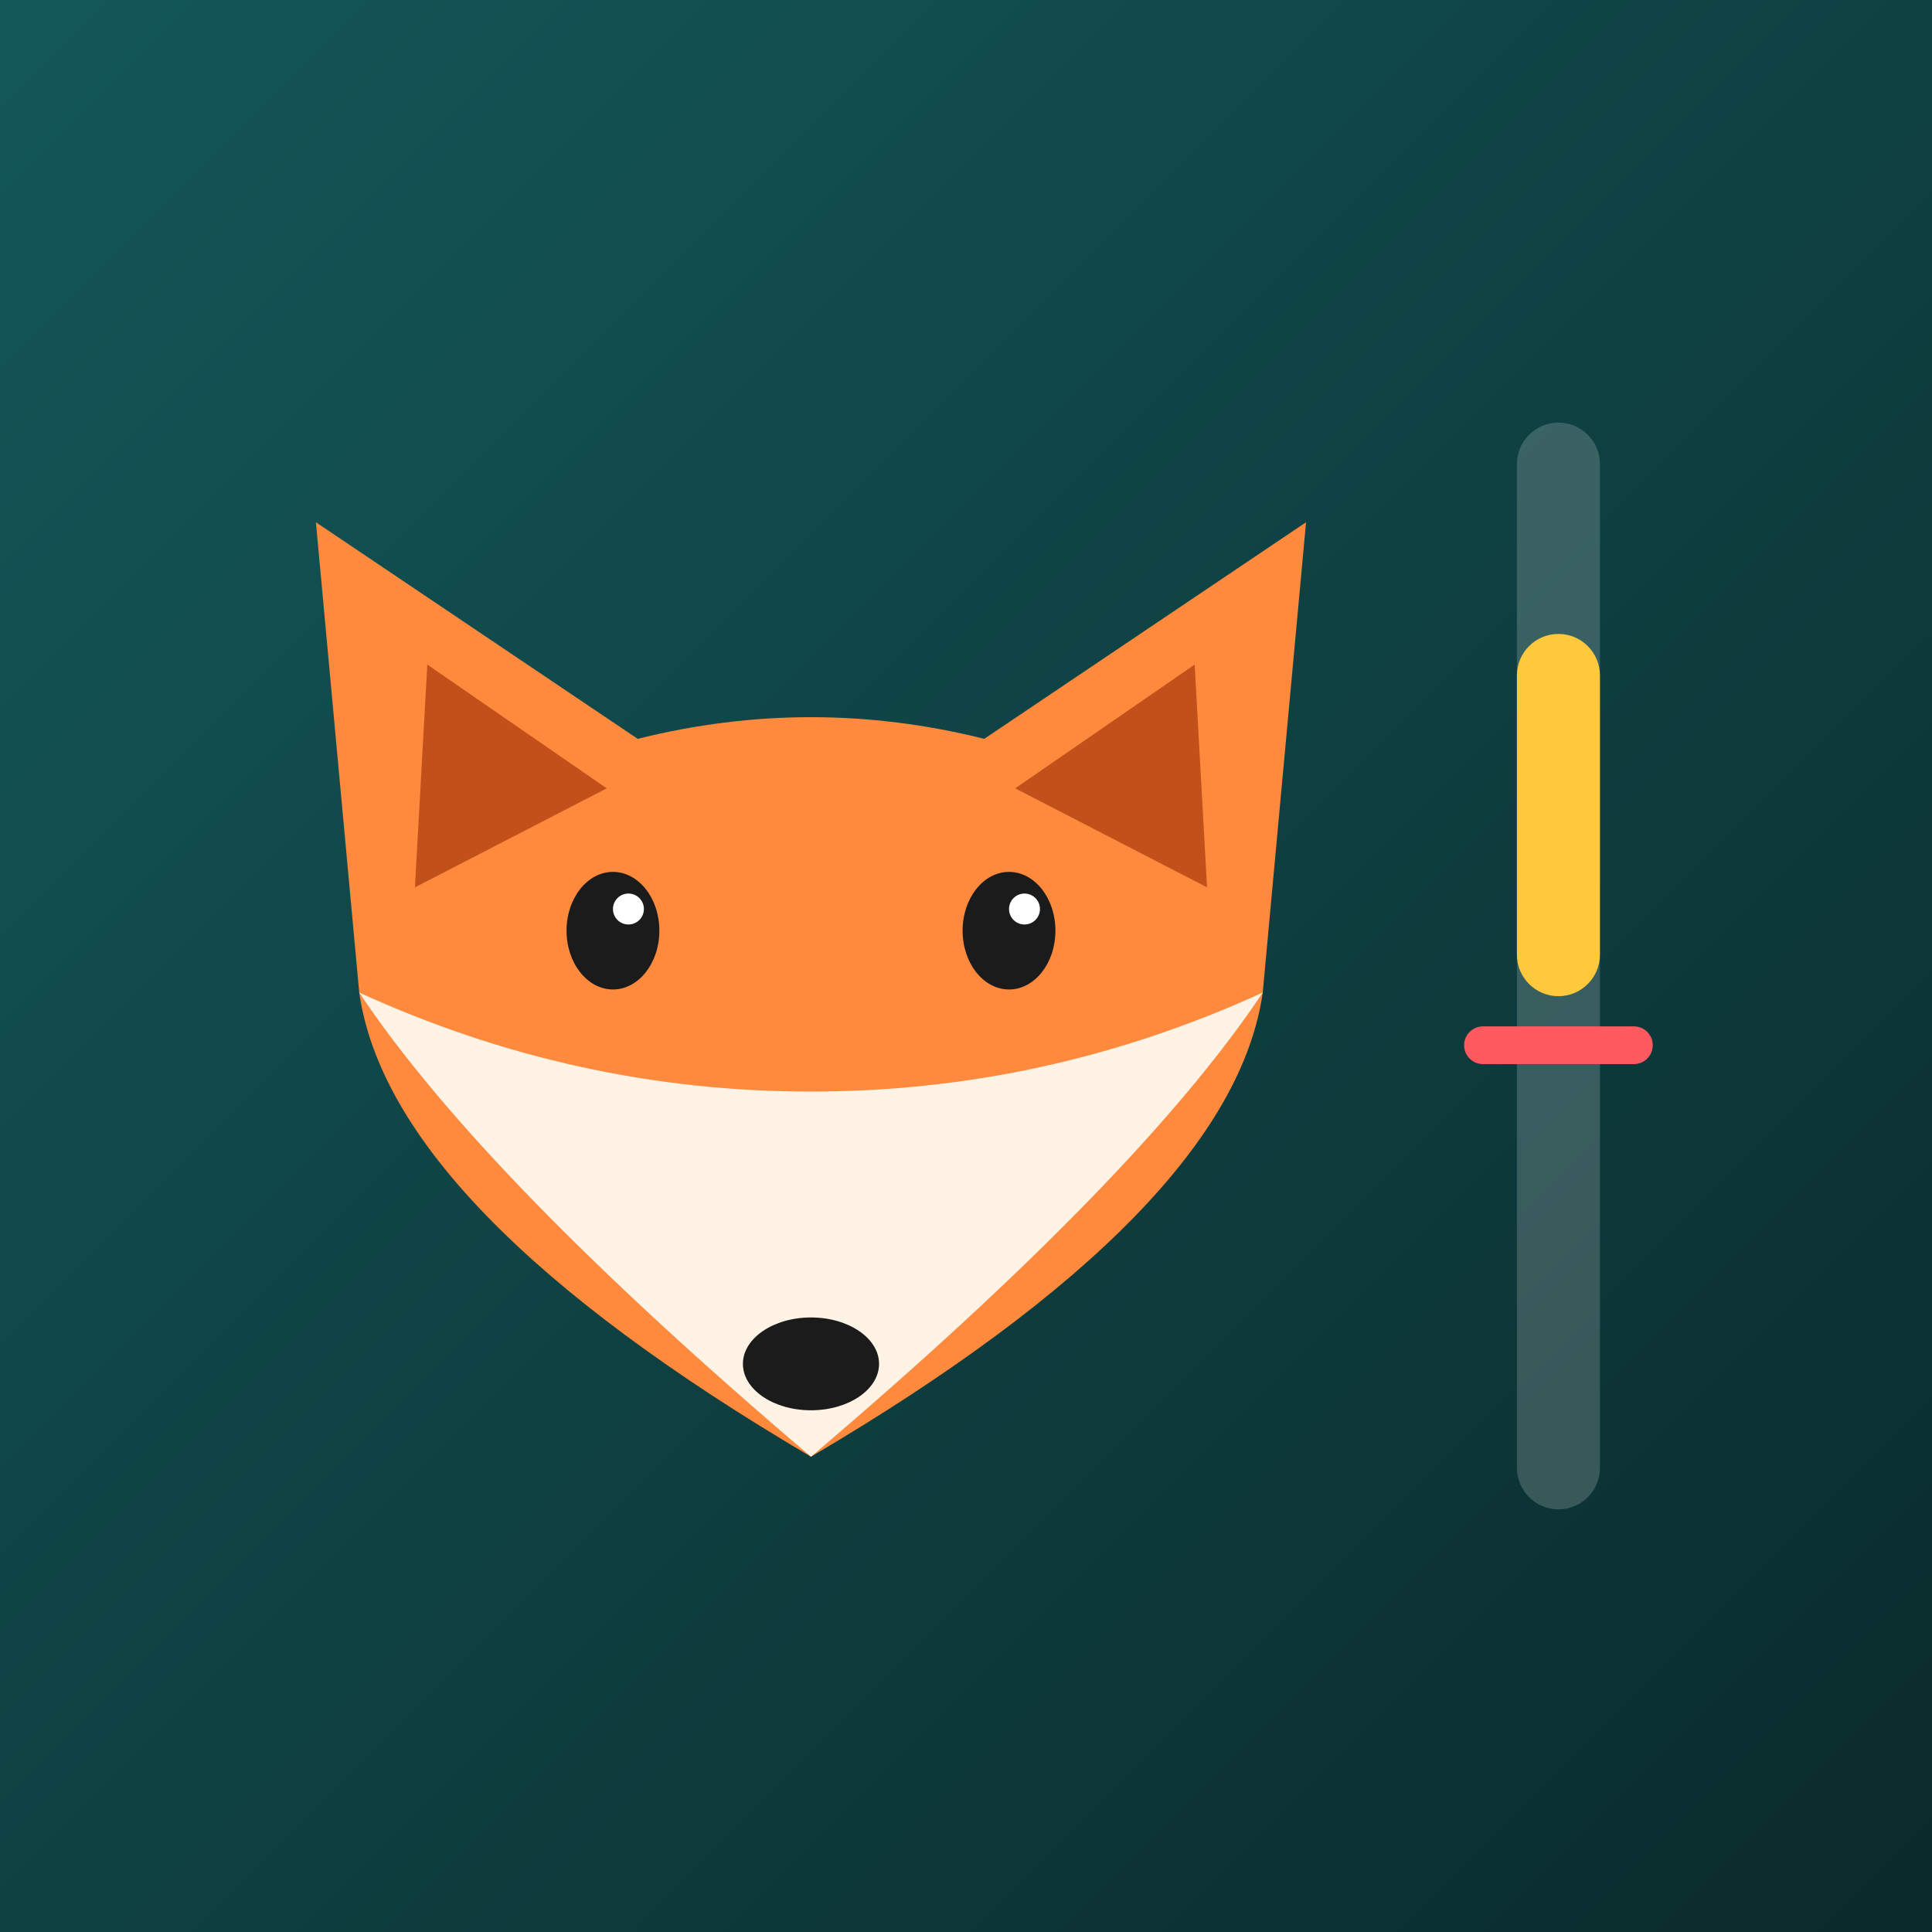
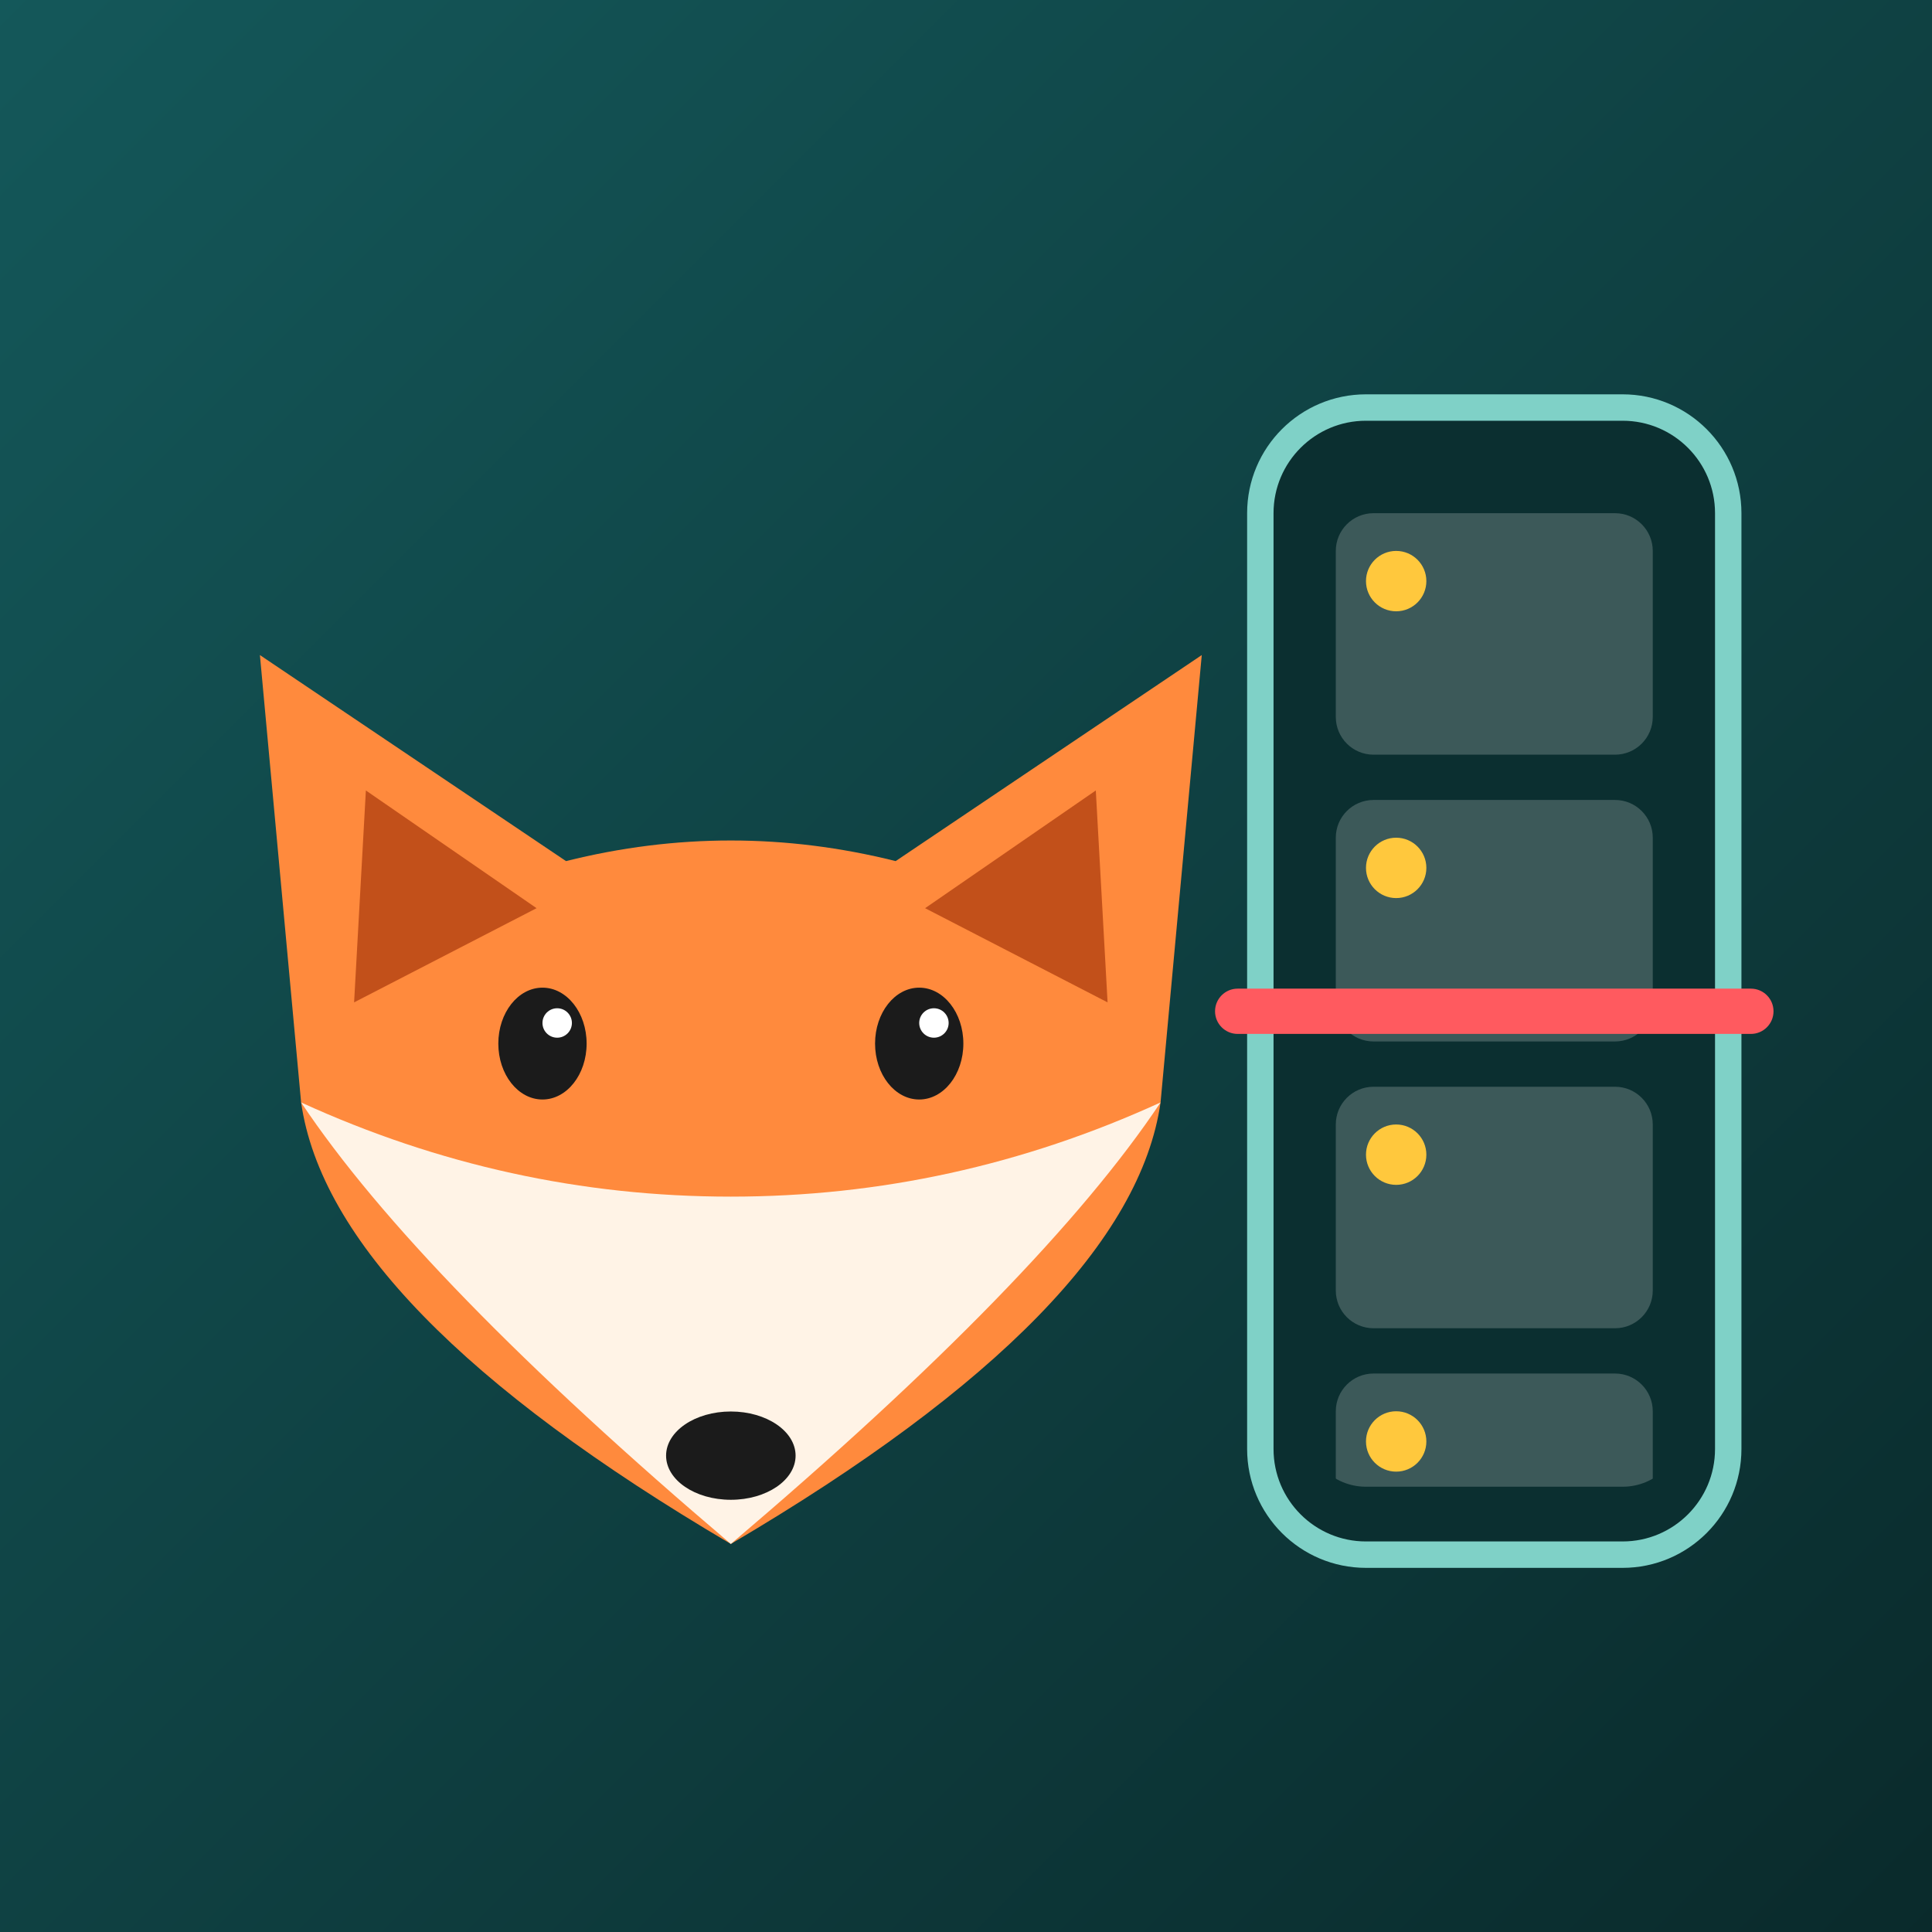
<svg xmlns="http://www.w3.org/2000/svg" viewBox="0 0 512 512" width="512" height="512">
  <defs>
    <linearGradient id="bg" x1="0" y1="0" x2="1" y2="1">
      <stop offset="0" stop-color="#14585A" />
      <stop offset="1" stop-color="#0A2A2B" />
    </linearGradient>
+     <clipPath id="screen">
+       <rect x="346" y="126" width="100" height="268" rx="16" />
+     </clipPath>
  </defs>
  <rect width="512" height="512" fill="url(#bg)" />
-   <g transform="translate(5,40) scale(0.82)">
+   <g transform="translate(-6,80) scale(0.78)">
    <path d="M96 120 L200 190 Q256 176 312 190 L416 120 L402 272 Q392 342 256 422 Q120 342 110 272 Z" fill="#FF8A3D" />
    <path d="M132 166 L190 206 L128 238 Z" fill="#C2501A" />
    <path d="M380 166 L322 206 L384 238 Z" fill="#C2501A" />
    <path d="M110 272 Q150 332 256 422 Q362 332 402 272 Q332 304 256 304 Q180 304 110 272 Z" fill="#FFF3E6" />
    <ellipse cx="192" cy="252" rx="15" ry="19" fill="#1B1B1B" />
    <circle cx="197" cy="245" r="5" fill="#fff" />
    <ellipse cx="320" cy="252" rx="15" ry="19" fill="#1B1B1B" />
    <circle cx="325" cy="245" r="5" fill="#fff" />
    <ellipse cx="256" cy="392" rx="22" ry="15" fill="#1B1B1B" />
  </g>
-   <rect x="402" y="112" width="22" height="288" rx="11" fill="#fff" opacity="0.18" />
-   <rect x="402" y="168" width="22" height="96" rx="11" fill="#FFC83D" />
-   <rect x="388" y="272" width="50" height="10" rx="5" fill="#FF5A5F" />
+   <rect x="334" y="108" width="124" height="304" rx="28" fill="#0B2F30" stroke="#7FD1C7" stroke-width="7" />
+   <g clip-path="url(#screen)">
+     <g fill="#fff" opacity="0.2">
+       <rect x="354" y="136" width="84" height="64" rx="10" />
+       <rect x="354" y="212" width="84" height="64" rx="10" />
+       <rect x="354" y="288" width="84" height="64" rx="10" />
+       <rect x="354" y="364" width="84" height="64" rx="10" />
+     </g>
+     <g fill="#FFC83D">
+       <circle cx="370" cy="154" r="8" />
+       <circle cx="370" cy="230" r="8" />
+       <circle cx="370" cy="306" r="8" />
+       <circle cx="370" cy="382" r="8" />
+     </g>
+   </g>
+   <rect x="322" y="262" width="148" height="12" rx="6" fill="#FF5A5F" />
</svg>
